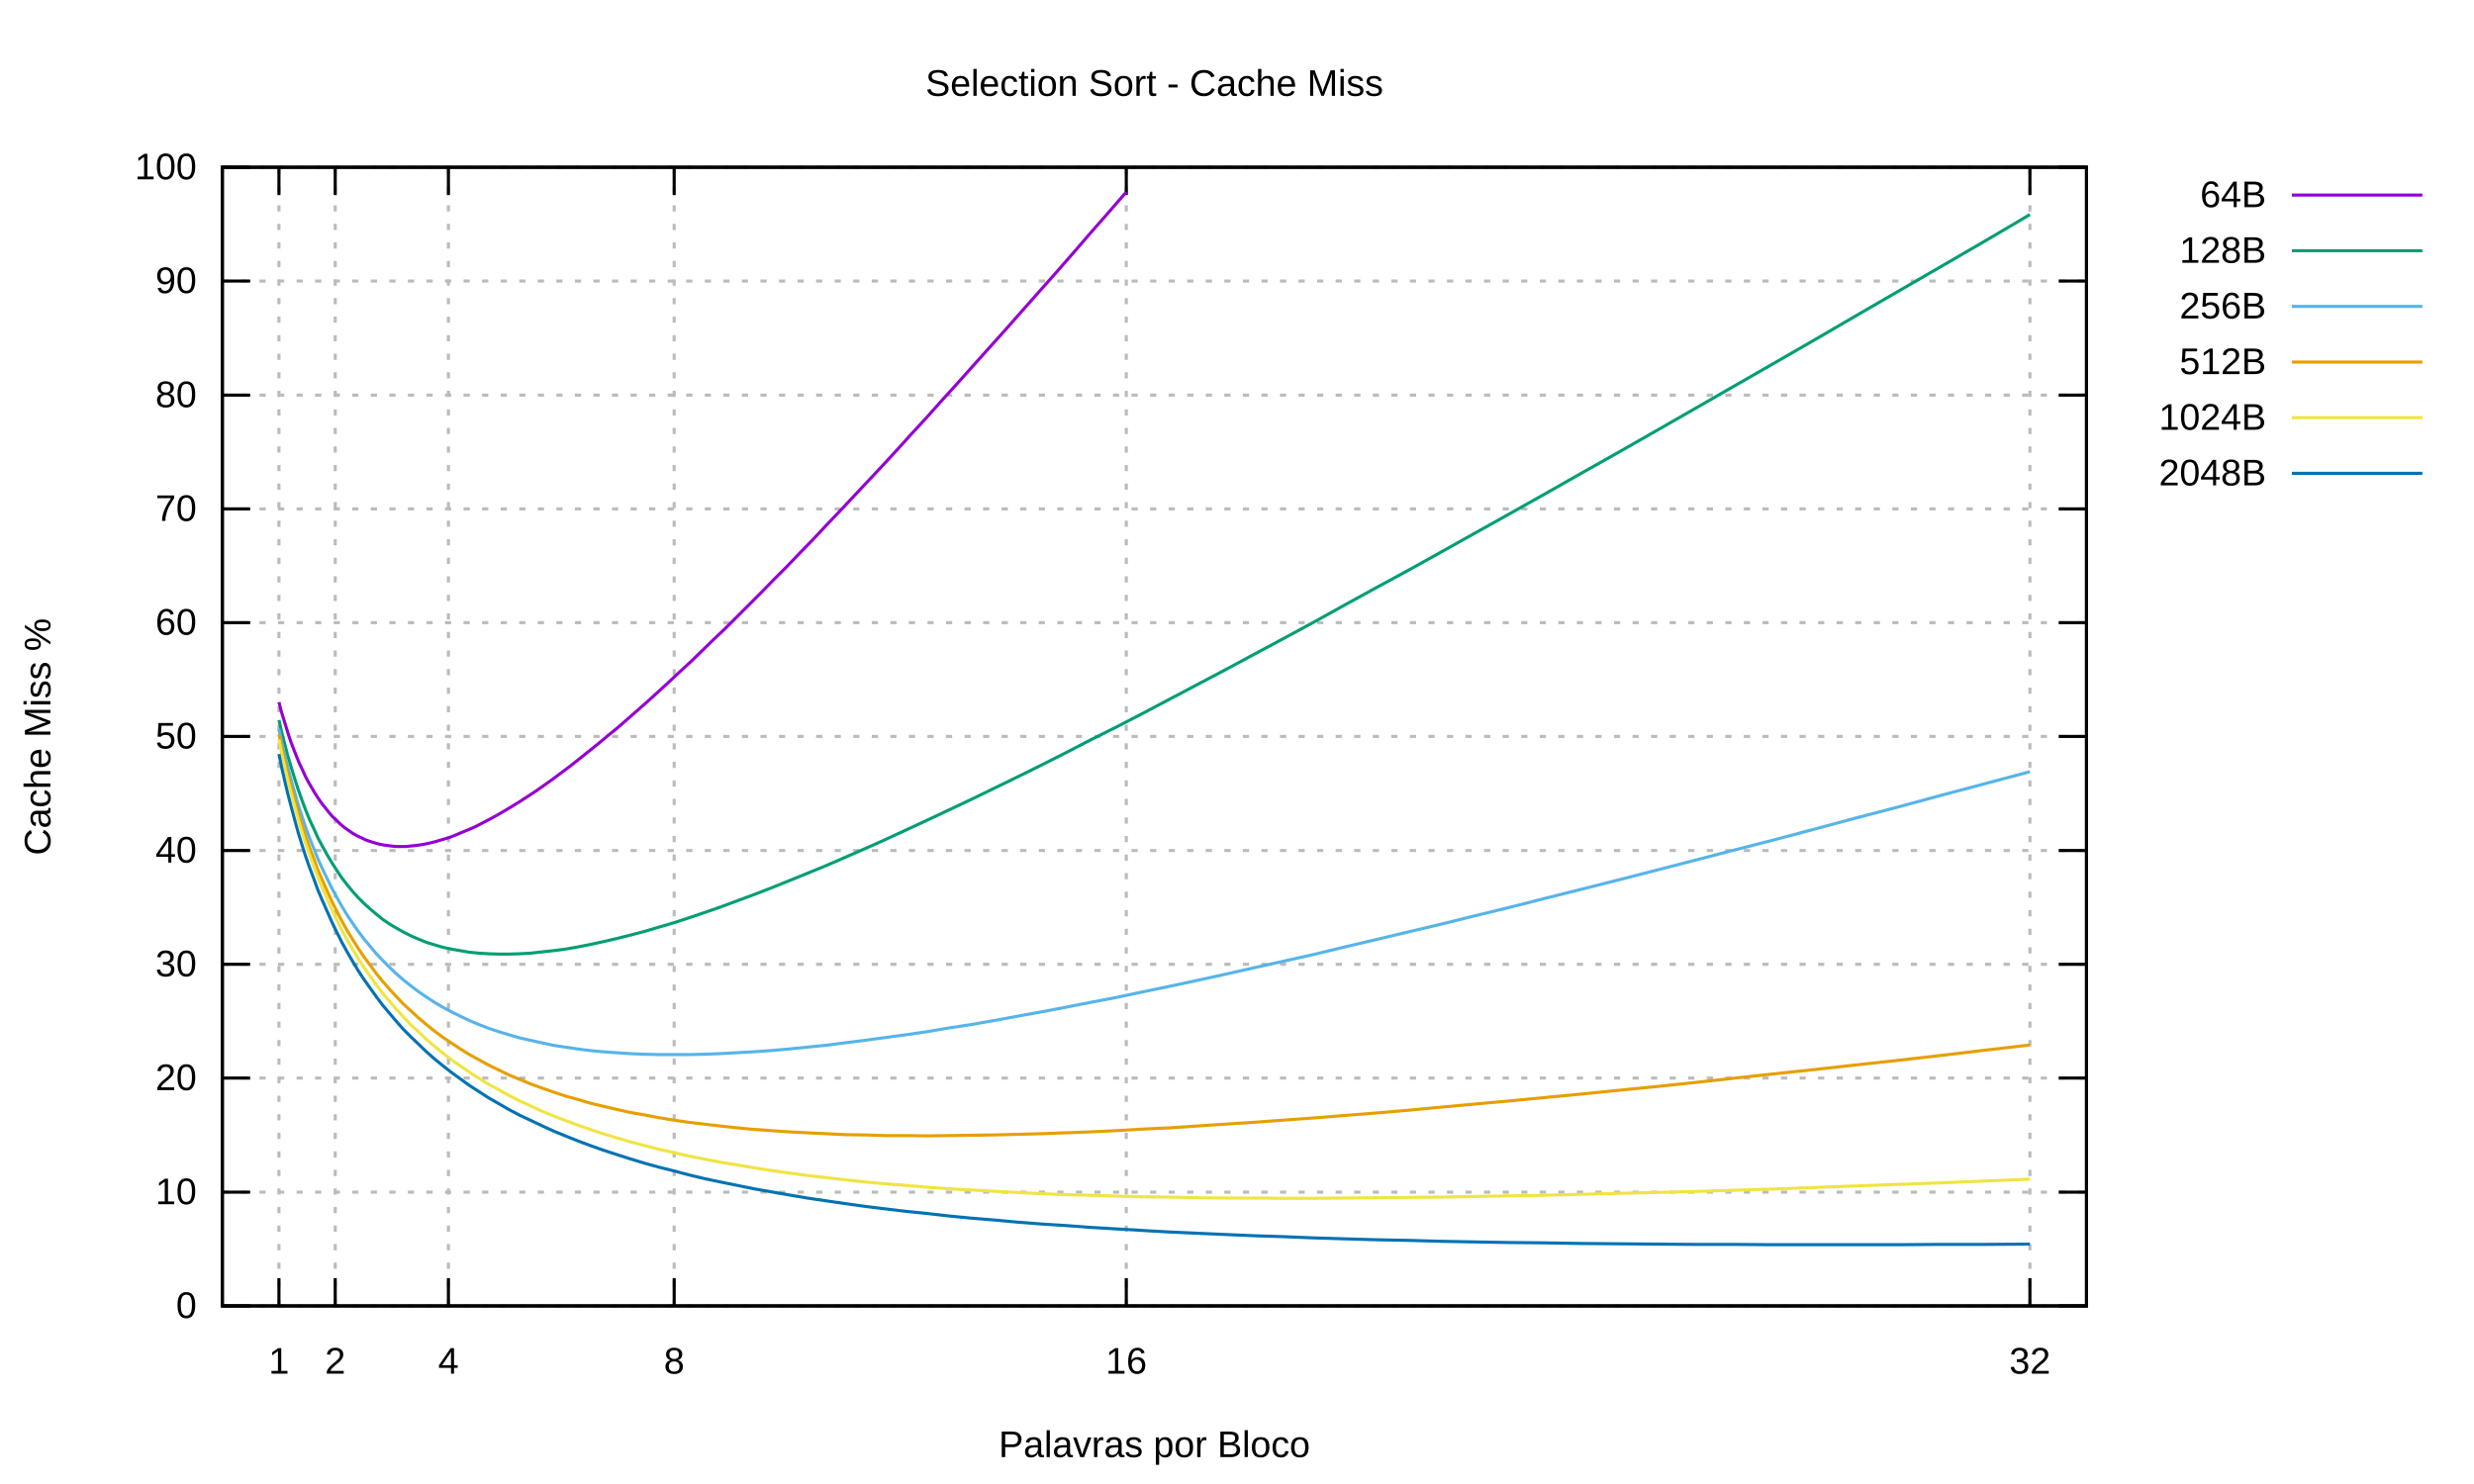
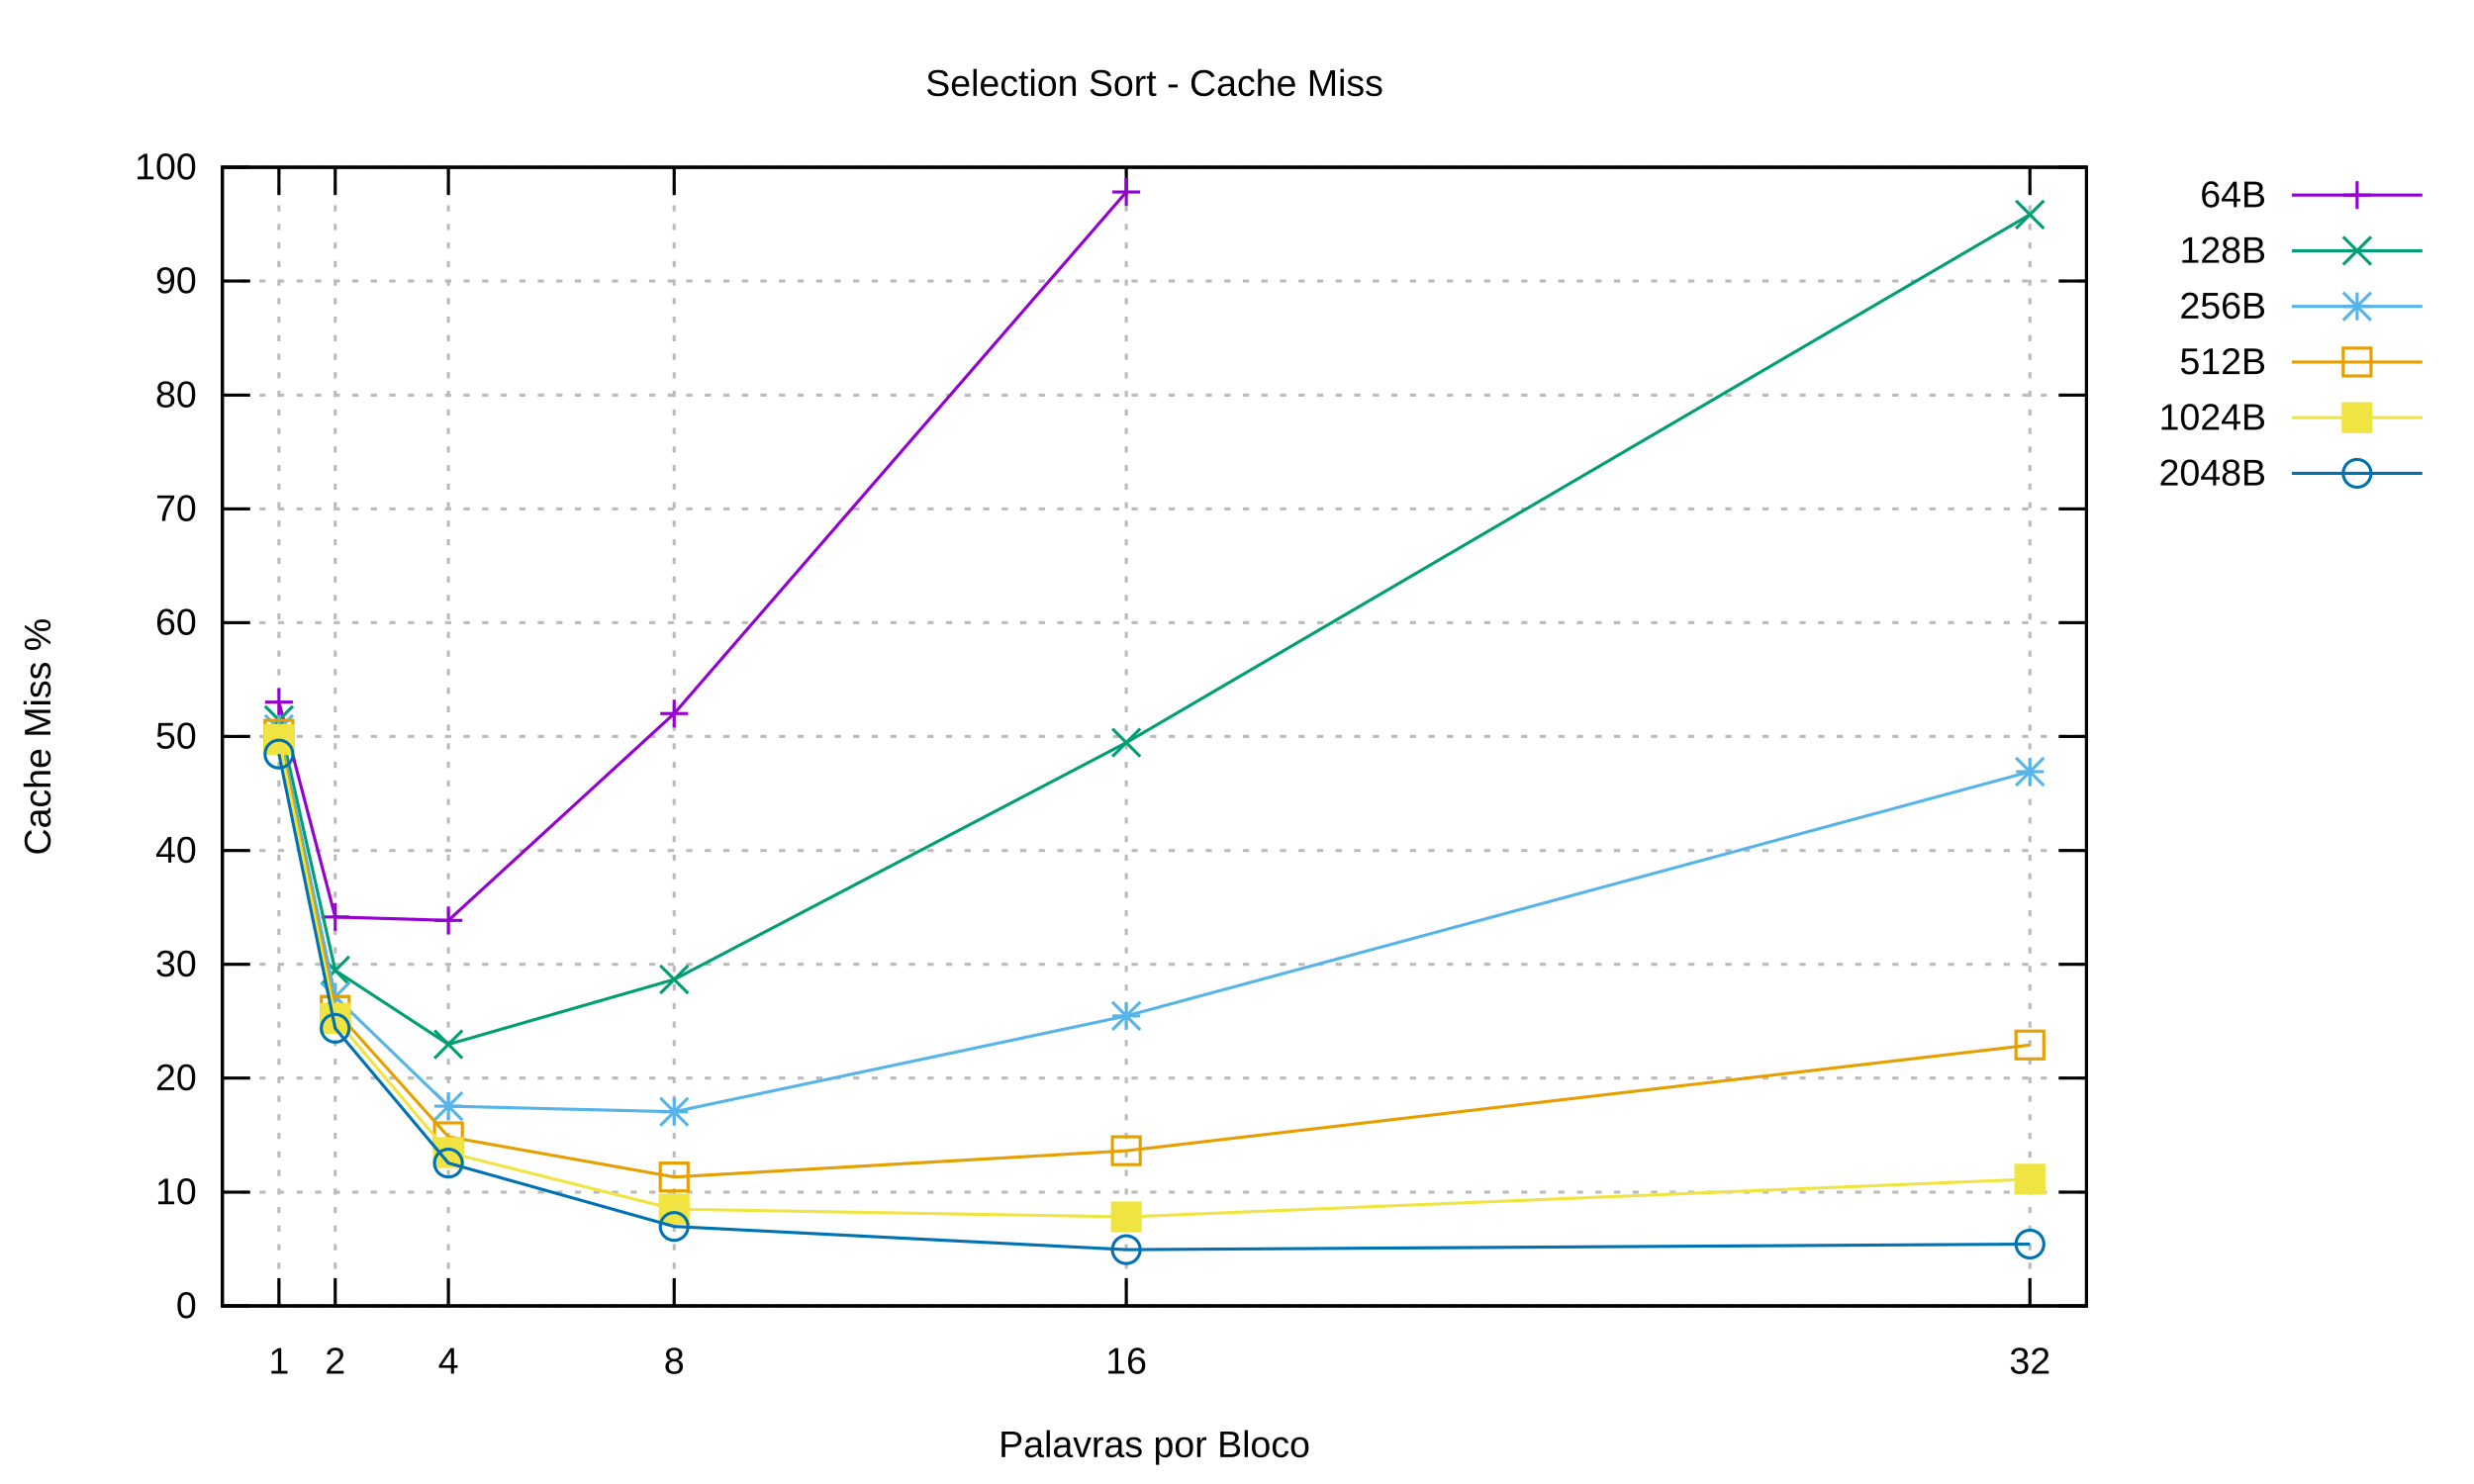
<svg xmlns="http://www.w3.org/2000/svg" xmlns:xlink="http://www.w3.org/1999/xlink" width="800" height="480" viewBox="0 0 800 480">
  <g id="gnuplot_canvas">
    <rect x="0" y="0" width="800" height="480" fill="none" />
    <defs>
      <circle id="gpDot" r="0.5" stroke-width="0.5" stroke="currentColor" />
      <path id="gpPt0" stroke-width="0.222" stroke="currentColor" d="M-1,0 h2 M0,-1 v2" />
      <path id="gpPt1" stroke-width="0.222" stroke="currentColor" d="M-1,-1 L1,1 M1,-1 L-1,1" />
      <path id="gpPt2" stroke-width="0.222" stroke="currentColor" d="M-1,0 L1,0 M0,-1 L0,1 M-1,-1 L1,1 M-1,1 L1,-1" />
      <rect id="gpPt3" stroke-width="0.222" stroke="currentColor" x="-1" y="-1" width="2" height="2" />
      <rect id="gpPt4" stroke-width="0.222" stroke="currentColor" fill="currentColor" x="-1" y="-1" width="2" height="2" />
      <circle id="gpPt5" stroke-width="0.222" stroke="currentColor" cx="0" cy="0" r="1" />
      <use xlink:href="#gpPt5" id="gpPt6" fill="currentColor" stroke="none" />
      <path id="gpPt7" stroke-width="0.222" stroke="currentColor" d="M0,-1.33 L-1.33,0.67 L1.33,0.67 z" />
      <use xlink:href="#gpPt7" id="gpPt8" fill="currentColor" stroke="none" />
      <use xlink:href="#gpPt7" id="gpPt9" stroke="currentColor" transform="rotate(180)" />
      <use xlink:href="#gpPt9" id="gpPt10" fill="currentColor" stroke="none" />
      <use xlink:href="#gpPt3" id="gpPt11" stroke="currentColor" transform="rotate(45)" />
      <use xlink:href="#gpPt11" id="gpPt12" fill="currentColor" stroke="none" />
      <path id="gpPt13" stroke-width="0.222" stroke="currentColor" d="M0,1.330 L1.265,0.411 L0.782,-1.067 L-0.782,-1.076 L-1.265,0.411 z" />
      <use xlink:href="#gpPt13" id="gpPt14" fill="currentColor" stroke="none" />
      <filter id="textbox" filterUnits="objectBoundingBox" x="0" y="0" height="1" width="1">
        <feFlood flood-color="white" flood-opacity="1" result="bgnd" />
        <feComposite in="SourceGraphic" in2="bgnd" operator="atop" />
      </filter>
      <filter id="greybox" filterUnits="objectBoundingBox" x="0" y="0" height="1" width="1">
        <feFlood flood-color="lightgrey" flood-opacity="1" result="grey" />
        <feComposite in="SourceGraphic" in2="grey" operator="atop" />
      </filter>
    </defs>
    <g fill="none" color="white" stroke="black" stroke-width="1.00" stroke-linecap="butt" stroke-linejoin="miter">
</g>
    <g fill="none" color="black" stroke="currentColor" stroke-width="1.00" stroke-linecap="butt" stroke-linejoin="miter">
</g>
    <g fill="none" color="gray" stroke="currentColor" stroke-width="1.00" stroke-linecap="butt" stroke-linejoin="miter">
      <path stroke="rgb(187, 187, 187)" stroke-dasharray="2,4" class="gridline" d="M71.9,422.4 L674.7,422.4  " />
    </g>
    <g fill="none" color="black" stroke="currentColor" stroke-width="1.00" stroke-linecap="butt" stroke-linejoin="miter">
      <path stroke="black" d="M71.9,422.4 L80.9,422.4 M674.7,422.4 L665.7,422.4  " />
      <g transform="translate(63.6,426.3)" stroke="none" fill="black" font-family="Arial" font-size="12.00" text-anchor="end">
        <text>
          <tspan font-family="Arial"> 0</tspan>
        </text>
      </g>
    </g>
    <g fill="none" color="black" stroke="currentColor" stroke-width="1.00" stroke-linecap="butt" stroke-linejoin="miter">
</g>
    <g fill="none" color="gray" stroke="currentColor" stroke-width="1.00" stroke-linecap="butt" stroke-linejoin="miter">
      <path stroke="rgb(187, 187, 187)" stroke-dasharray="2,4" class="gridline" d="M71.9,385.6 L674.7,385.6  " />
    </g>
    <g fill="none" color="black" stroke="currentColor" stroke-width="1.00" stroke-linecap="butt" stroke-linejoin="miter">
      <path stroke="black" d="M71.9,385.6 L80.9,385.6 M674.7,385.6 L665.7,385.6  " />
      <g transform="translate(63.6,389.5)" stroke="none" fill="black" font-family="Arial" font-size="12.00" text-anchor="end">
        <text>
          <tspan font-family="Arial"> 10</tspan>
        </text>
      </g>
    </g>
    <g fill="none" color="black" stroke="currentColor" stroke-width="1.00" stroke-linecap="butt" stroke-linejoin="miter">
</g>
    <g fill="none" color="gray" stroke="currentColor" stroke-width="1.00" stroke-linecap="butt" stroke-linejoin="miter">
      <path stroke="rgb(187, 187, 187)" stroke-dasharray="2,4" class="gridline" d="M71.9,348.7 L674.7,348.7  " />
    </g>
    <g fill="none" color="black" stroke="currentColor" stroke-width="1.00" stroke-linecap="butt" stroke-linejoin="miter">
      <path stroke="black" d="M71.9,348.7 L80.9,348.7 M674.7,348.7 L665.7,348.7  " />
      <g transform="translate(63.6,352.6)" stroke="none" fill="black" font-family="Arial" font-size="12.00" text-anchor="end">
        <text>
          <tspan font-family="Arial"> 20</tspan>
        </text>
      </g>
    </g>
    <g fill="none" color="black" stroke="currentColor" stroke-width="1.00" stroke-linecap="butt" stroke-linejoin="miter">
</g>
    <g fill="none" color="gray" stroke="currentColor" stroke-width="1.00" stroke-linecap="butt" stroke-linejoin="miter">
      <path stroke="rgb(187, 187, 187)" stroke-dasharray="2,4" class="gridline" d="M71.9,311.9 L674.7,311.9  " />
    </g>
    <g fill="none" color="black" stroke="currentColor" stroke-width="1.00" stroke-linecap="butt" stroke-linejoin="miter">
      <path stroke="black" d="M71.9,311.9 L80.9,311.9 M674.7,311.9 L665.7,311.9  " />
      <g transform="translate(63.6,315.8)" stroke="none" fill="black" font-family="Arial" font-size="12.00" text-anchor="end">
        <text>
          <tspan font-family="Arial"> 30</tspan>
        </text>
      </g>
    </g>
    <g fill="none" color="black" stroke="currentColor" stroke-width="1.00" stroke-linecap="butt" stroke-linejoin="miter">
</g>
    <g fill="none" color="gray" stroke="currentColor" stroke-width="1.00" stroke-linecap="butt" stroke-linejoin="miter">
      <path stroke="rgb(187, 187, 187)" stroke-dasharray="2,4" class="gridline" d="M71.9,275.1 L674.7,275.1  " />
    </g>
    <g fill="none" color="black" stroke="currentColor" stroke-width="1.00" stroke-linecap="butt" stroke-linejoin="miter">
      <path stroke="black" d="M71.9,275.1 L80.9,275.1 M674.7,275.1 L665.7,275.1  " />
      <g transform="translate(63.6,279.0)" stroke="none" fill="black" font-family="Arial" font-size="12.00" text-anchor="end">
        <text>
          <tspan font-family="Arial"> 40</tspan>
        </text>
      </g>
    </g>
    <g fill="none" color="black" stroke="currentColor" stroke-width="1.00" stroke-linecap="butt" stroke-linejoin="miter">
</g>
    <g fill="none" color="gray" stroke="currentColor" stroke-width="1.00" stroke-linecap="butt" stroke-linejoin="miter">
      <path stroke="rgb(187, 187, 187)" stroke-dasharray="2,4" class="gridline" d="M71.9,238.2 L674.7,238.2  " />
    </g>
    <g fill="none" color="black" stroke="currentColor" stroke-width="1.00" stroke-linecap="butt" stroke-linejoin="miter">
      <path stroke="black" d="M71.9,238.2 L80.9,238.2 M674.7,238.2 L665.7,238.2  " />
      <g transform="translate(63.6,242.1)" stroke="none" fill="black" font-family="Arial" font-size="12.00" text-anchor="end">
        <text>
          <tspan font-family="Arial"> 50</tspan>
        </text>
      </g>
    </g>
    <g fill="none" color="black" stroke="currentColor" stroke-width="1.00" stroke-linecap="butt" stroke-linejoin="miter">
</g>
    <g fill="none" color="gray" stroke="currentColor" stroke-width="1.00" stroke-linecap="butt" stroke-linejoin="miter">
      <path stroke="rgb(187, 187, 187)" stroke-dasharray="2,4" class="gridline" d="M71.9,201.4 L674.7,201.4  " />
    </g>
    <g fill="none" color="black" stroke="currentColor" stroke-width="1.00" stroke-linecap="butt" stroke-linejoin="miter">
      <path stroke="black" d="M71.9,201.4 L80.9,201.4 M674.7,201.4 L665.7,201.4  " />
      <g transform="translate(63.6,205.3)" stroke="none" fill="black" font-family="Arial" font-size="12.00" text-anchor="end">
        <text>
          <tspan font-family="Arial"> 60</tspan>
        </text>
      </g>
    </g>
    <g fill="none" color="black" stroke="currentColor" stroke-width="1.00" stroke-linecap="butt" stroke-linejoin="miter">
</g>
    <g fill="none" color="gray" stroke="currentColor" stroke-width="1.00" stroke-linecap="butt" stroke-linejoin="miter">
      <path stroke="rgb(187, 187, 187)" stroke-dasharray="2,4" class="gridline" d="M71.9,164.6 L674.7,164.6  " />
    </g>
    <g fill="none" color="black" stroke="currentColor" stroke-width="1.00" stroke-linecap="butt" stroke-linejoin="miter">
      <path stroke="black" d="M71.9,164.6 L80.9,164.6 M674.7,164.6 L665.7,164.6  " />
      <g transform="translate(63.6,168.5)" stroke="none" fill="black" font-family="Arial" font-size="12.00" text-anchor="end">
        <text>
          <tspan font-family="Arial"> 70</tspan>
        </text>
      </g>
    </g>
    <g fill="none" color="black" stroke="currentColor" stroke-width="1.00" stroke-linecap="butt" stroke-linejoin="miter">
</g>
    <g fill="none" color="gray" stroke="currentColor" stroke-width="1.00" stroke-linecap="butt" stroke-linejoin="miter">
      <path stroke="rgb(187, 187, 187)" stroke-dasharray="2,4" class="gridline" d="M71.9,127.8 L674.7,127.8  " />
    </g>
    <g fill="none" color="black" stroke="currentColor" stroke-width="1.00" stroke-linecap="butt" stroke-linejoin="miter">
      <path stroke="black" d="M71.9,127.8 L80.9,127.8 M674.7,127.8 L665.7,127.8  " />
      <g transform="translate(63.6,131.7)" stroke="none" fill="black" font-family="Arial" font-size="12.00" text-anchor="end">
        <text>
          <tspan font-family="Arial"> 80</tspan>
        </text>
      </g>
    </g>
    <g fill="none" color="black" stroke="currentColor" stroke-width="1.00" stroke-linecap="butt" stroke-linejoin="miter">
</g>
    <g fill="none" color="gray" stroke="currentColor" stroke-width="1.00" stroke-linecap="butt" stroke-linejoin="miter">
      <path stroke="rgb(187, 187, 187)" stroke-dasharray="2,4" class="gridline" d="M71.9,90.9 L674.7,90.9  " />
    </g>
    <g fill="none" color="black" stroke="currentColor" stroke-width="1.00" stroke-linecap="butt" stroke-linejoin="miter">
      <path stroke="black" d="M71.9,90.9 L80.9,90.9 M674.7,90.9 L665.7,90.9  " />
      <g transform="translate(63.6,94.8)" stroke="none" fill="black" font-family="Arial" font-size="12.00" text-anchor="end">
        <text>
          <tspan font-family="Arial"> 90</tspan>
        </text>
      </g>
    </g>
    <g fill="none" color="black" stroke="currentColor" stroke-width="1.00" stroke-linecap="butt" stroke-linejoin="miter">
</g>
    <g fill="none" color="gray" stroke="currentColor" stroke-width="1.00" stroke-linecap="butt" stroke-linejoin="miter">
      <path stroke="rgb(187, 187, 187)" stroke-dasharray="2,4" class="gridline" d="M71.9,54.1 L674.7,54.1  " />
    </g>
    <g fill="none" color="black" stroke="currentColor" stroke-width="1.00" stroke-linecap="butt" stroke-linejoin="miter">
      <path stroke="black" d="M71.9,54.1 L80.9,54.1 M674.7,54.1 L665.7,54.1  " />
      <g transform="translate(63.6,58.0)" stroke="none" fill="black" font-family="Arial" font-size="12.00" text-anchor="end">
        <text>
          <tspan font-family="Arial"> 100</tspan>
        </text>
      </g>
    </g>
    <g fill="none" color="black" stroke="currentColor" stroke-width="1.00" stroke-linecap="butt" stroke-linejoin="miter">
</g>
    <g fill="none" color="gray" stroke="currentColor" stroke-width="1.00" stroke-linecap="butt" stroke-linejoin="miter">
      <path stroke="rgb(187, 187, 187)" stroke-dasharray="2,4" class="gridline" d="M90.2,422.4 L90.2,54.1  " />
    </g>
    <g fill="none" color="black" stroke="currentColor" stroke-width="1.00" stroke-linecap="butt" stroke-linejoin="miter">
      <path stroke="black" d="M90.2,422.4 L90.2,413.4 M90.2,54.1 L90.2,63.1  " />
      <g transform="translate(90.2,444.3)" stroke="none" fill="black" font-family="Arial" font-size="12.00" text-anchor="middle">
        <text>
          <tspan font-family="Arial">1</tspan>
        </text>
      </g>
    </g>
    <g fill="none" color="black" stroke="currentColor" stroke-width="1.00" stroke-linecap="butt" stroke-linejoin="miter">
</g>
    <g fill="none" color="gray" stroke="currentColor" stroke-width="1.00" stroke-linecap="butt" stroke-linejoin="miter">
      <path stroke="rgb(187, 187, 187)" stroke-dasharray="2,4" class="gridline" d="M108.4,422.4 L108.4,54.1  " />
    </g>
    <g fill="none" color="black" stroke="currentColor" stroke-width="1.00" stroke-linecap="butt" stroke-linejoin="miter">
      <path stroke="black" d="M108.4,422.4 L108.4,413.4 M108.4,54.1 L108.4,63.1  " />
      <g transform="translate(108.4,444.3)" stroke="none" fill="black" font-family="Arial" font-size="12.00" text-anchor="middle">
        <text>
          <tspan font-family="Arial">2</tspan>
        </text>
      </g>
    </g>
    <g fill="none" color="black" stroke="currentColor" stroke-width="1.00" stroke-linecap="butt" stroke-linejoin="miter">
</g>
    <g fill="none" color="gray" stroke="currentColor" stroke-width="1.00" stroke-linecap="butt" stroke-linejoin="miter">
      <path stroke="rgb(187, 187, 187)" stroke-dasharray="2,4" class="gridline" d="M145.0,422.4 L145.0,54.1  " />
    </g>
    <g fill="none" color="black" stroke="currentColor" stroke-width="1.00" stroke-linecap="butt" stroke-linejoin="miter">
      <path stroke="black" d="M145.0,422.4 L145.0,413.4 M145.0,54.1 L145.0,63.1  " />
      <g transform="translate(145.0,444.3)" stroke="none" fill="black" font-family="Arial" font-size="12.00" text-anchor="middle">
        <text>
          <tspan font-family="Arial">4</tspan>
        </text>
      </g>
    </g>
    <g fill="none" color="black" stroke="currentColor" stroke-width="1.00" stroke-linecap="butt" stroke-linejoin="miter">
</g>
    <g fill="none" color="gray" stroke="currentColor" stroke-width="1.00" stroke-linecap="butt" stroke-linejoin="miter">
      <path stroke="rgb(187, 187, 187)" stroke-dasharray="2,4" class="gridline" d="M218.0,422.4 L218.0,54.1  " />
    </g>
    <g fill="none" color="black" stroke="currentColor" stroke-width="1.00" stroke-linecap="butt" stroke-linejoin="miter">
      <path stroke="black" d="M218.0,422.4 L218.0,413.4 M218.0,54.1 L218.0,63.1  " />
      <g transform="translate(218.0,444.3)" stroke="none" fill="black" font-family="Arial" font-size="12.00" text-anchor="middle">
        <text>
          <tspan font-family="Arial">8</tspan>
        </text>
      </g>
    </g>
    <g fill="none" color="black" stroke="currentColor" stroke-width="1.00" stroke-linecap="butt" stroke-linejoin="miter">
</g>
    <g fill="none" color="gray" stroke="currentColor" stroke-width="1.00" stroke-linecap="butt" stroke-linejoin="miter">
      <path stroke="rgb(187, 187, 187)" stroke-dasharray="2,4" class="gridline" d="M364.2,422.4 L364.2,54.1  " />
    </g>
    <g fill="none" color="black" stroke="currentColor" stroke-width="1.00" stroke-linecap="butt" stroke-linejoin="miter">
      <path stroke="black" d="M364.2,422.4 L364.2,413.4 M364.2,54.1 L364.2,63.1  " />
      <g transform="translate(364.2,444.3)" stroke="none" fill="black" font-family="Arial" font-size="12.00" text-anchor="middle">
        <text>
          <tspan font-family="Arial">16</tspan>
        </text>
      </g>
    </g>
    <g fill="none" color="black" stroke="currentColor" stroke-width="1.00" stroke-linecap="butt" stroke-linejoin="miter">
</g>
    <g fill="none" color="gray" stroke="currentColor" stroke-width="1.00" stroke-linecap="butt" stroke-linejoin="miter">
      <path stroke="rgb(187, 187, 187)" stroke-dasharray="2,4" class="gridline" d="M656.4,422.4 L656.4,54.1  " />
    </g>
    <g fill="none" color="black" stroke="currentColor" stroke-width="1.00" stroke-linecap="butt" stroke-linejoin="miter">
      <path stroke="black" d="M656.4,422.4 L656.4,413.4 M656.4,54.1 L656.4,63.1  " />
      <g transform="translate(656.4,444.3)" stroke="none" fill="black" font-family="Arial" font-size="12.00" text-anchor="middle">
        <text>
          <tspan font-family="Arial">32</tspan>
        </text>
      </g>
    </g>
    <g fill="none" color="black" stroke="currentColor" stroke-width="1.00" stroke-linecap="butt" stroke-linejoin="miter">
</g>
    <g fill="none" color="black" stroke="currentColor" stroke-width="1.00" stroke-linecap="butt" stroke-linejoin="miter">
      <path stroke="black" d="M71.9,54.1 L71.9,422.4 L674.7,422.4 L674.7,54.1 L71.9,54.1 Z  " />
    </g>
    <g fill="none" color="black" stroke="currentColor" stroke-width="1.00" stroke-linecap="butt" stroke-linejoin="miter">
      <g transform="translate(16.3,238.3) rotate(270)" stroke="none" fill="black" font-family="Arial" font-size="12.00" text-anchor="middle">
        <text>
          <tspan font-family="Arial">Cache Miss %</tspan>
        </text>
      </g>
    </g>
    <g fill="none" color="black" stroke="currentColor" stroke-width="1.00" stroke-linecap="butt" stroke-linejoin="miter">
      <g transform="translate(373.3,471.3)" stroke="none" fill="black" font-family="Arial" font-size="12.00" text-anchor="middle">
        <text>
          <tspan font-family="Arial">Palavras por Bloco</tspan>
        </text>
      </g>
    </g>
    <g fill="none" color="black" stroke="currentColor" stroke-width="1.00" stroke-linecap="butt" stroke-linejoin="miter">
      <g transform="translate(373.3,31.0)" stroke="none" fill="black" font-family="Arial" font-size="12.00" text-anchor="middle">
        <text>
          <tspan font-family="Arial">Selection Sort - Cache Miss</tspan>
        </text>
      </g>
    </g>
    <g id="gnuplot_plot_1">
      <g fill="none" color="black" stroke="currentColor" stroke-width="1.00" stroke-linecap="butt" stroke-linejoin="miter">
        <g transform="translate(732.8,67.0)" stroke="none" fill="black" font-family="Arial" font-size="12.00" text-anchor="end">
          <text>
            <tspan font-family="Arial">64B</tspan>
          </text>
        </g>
      </g>
      <g fill="none" color="black" stroke="currentColor" stroke-width="1.00" stroke-linecap="butt" stroke-linejoin="miter">
-         <path stroke="rgb(148,   0, 211)" d="M741.1,63.1 L783.3,63.1 M90.2,227.1 L90.9,229.9 L91.7,232.5 L92.5,235.1 L93.3,237.7 L94.1,240.1   L95.0,242.4 L95.9,244.7 L96.8,246.9 L97.8,249.0 L98.7,251.0 L99.7,252.9 L100.8,254.8 L101.8,256.5   L102.9,258.2 L104.0,259.8 L105.2,261.3 L106.3,262.7 L107.5,264.1 L108.8,265.3 L110.0,266.5 L111.3,267.6   L112.7,268.6 L114.0,269.5 L115.4,270.3 L116.9,271.0 L118.3,271.7 L119.8,272.2 L121.4,272.7 L122.9,273.1   L124.6,273.4 L126.2,273.6 L127.9,273.8 L129.6,273.8 L131.4,273.8 L133.2,273.6 L135.1,273.4 L137.0,273.1   L138.9,272.7 L140.9,272.2 L142.9,271.6 L145.0,271.0 L147.1,270.2 L149.2,269.3 L151.4,268.4 L153.7,267.4   L156.0,266.2 L158.3,265.0 L160.7,263.7 L163.1,262.3 L165.6,260.8 L168.2,259.2 L170.8,257.5 L173.4,255.8   L176.1,253.9 L178.9,251.9 L181.7,249.8 L184.5,247.7 L187.4,245.4 L190.4,243.0 L193.4,240.6 L196.5,238.0   L199.7,235.4 L202.9,232.6 L206.1,229.8 L209.5,226.8 L212.8,223.8 L216.3,220.6 L219.8,217.3 L223.4,214.0   L227.0,210.5 L230.7,206.9 L234.5,203.3 L238.3,199.5 L242.2,195.6 L246.2,191.6 L250.2,187.5 L254.4,183.3   L258.5,179.0 L262.8,174.6 L267.1,170.0 L271.5,165.4 L276.0,160.6 L280.5,155.8 L285.2,150.8 L289.9,145.7   L294.6,140.5 L299.5,135.2 L304.4,129.7 L309.4,124.2 L314.5,118.5 L319.7,112.7 L325.0,106.8 L330.3,100.8   L335.7,94.7 L341.3,88.4 L346.9,82.0 L352.5,75.5 L358.3,68.9 L364.2,62.1  " />
+         <path stroke="rgb(148,   0, 211)" d="M741.1,63.1 L783.3,63.1 M90.2,227.1 L108.4,296.6 L145.0,297.7 L218.0,230.8 L364.2,62.1  " />
+         <use xlink:href="#gpPt0" transform="translate(90.2,227.1) scale(4.50)" color="rgb(148,   0, 211)" />
+         <use xlink:href="#gpPt0" transform="translate(108.4,296.6) scale(4.50)" color="rgb(148,   0, 211)" />
+         <use xlink:href="#gpPt0" transform="translate(145.0,297.7) scale(4.50)" color="rgb(148,   0, 211)" />
+         <use xlink:href="#gpPt0" transform="translate(218.0,230.8) scale(4.50)" color="rgb(148,   0, 211)" />
+         <use xlink:href="#gpPt0" transform="translate(364.2,62.1) scale(4.50)" color="rgb(148,   0, 211)" />
+         <use xlink:href="#gpPt0" transform="translate(762.2,63.1) scale(4.50)" color="rgb(148,   0, 211)" />
      </g>
    </g>
    <g id="gnuplot_plot_2">
      <g fill="none" color="black" stroke="currentColor" stroke-width="1.00" stroke-linecap="butt" stroke-linejoin="miter">
        <g transform="translate(732.8,85.0)" stroke="none" fill="black" font-family="Arial" font-size="12.00" text-anchor="end">
          <text>
            <tspan font-family="Arial">128B</tspan>
          </text>
        </g>
      </g>
      <g fill="none" color="black" stroke="currentColor" stroke-width="1.00" stroke-linecap="butt" stroke-linejoin="miter">
-         <path stroke="rgb(  0, 158, 115)" d="M741.1,81.1 L783.3,81.1 M90.2,232.9 L91.1,236.9 L92.1,240.8 L93.1,244.6 L94.2,248.3 L95.3,251.9   L96.4,255.3 L97.6,258.7 L98.8,261.9 L100.1,265.1 L101.5,268.1 L102.8,271.0 L104.3,273.8 L105.8,276.5   L107.3,279.0 L108.9,281.5 L110.5,283.9 L112.2,286.1 L114.0,288.3 L115.8,290.3 L117.7,292.2 L119.7,294.0   L121.7,295.7 L123.8,297.4 L126.0,298.9 L128.2,300.2 L130.5,301.5 L132.9,302.7 L135.4,303.8 L137.9,304.8   L140.5,305.6 L143.2,306.4 L146.0,307.0 L148.9,307.5 L151.8,308.0 L154.9,308.3 L158.0,308.5 L161.3,308.6   L164.6,308.6 L168.0,308.5 L171.6,308.3 L175.2,307.9 L178.9,307.5 L182.8,307.0 L186.8,306.3 L190.8,305.5   L195.0,304.6 L199.3,303.6 L203.7,302.5 L208.3,301.3 L213.0,299.9 L217.8,298.5 L222.7,296.9 L227.7,295.2   L232.9,293.4 L238.3,291.4 L243.7,289.4 L249.4,287.2 L255.1,284.9 L261.0,282.5 L267.1,280.0 L273.3,277.3   L279.7,274.5 L286.2,271.6 L292.9,268.5 L299.8,265.3 L306.8,262.0 L314.0,258.6 L321.4,255.0 L329.0,251.3   L336.7,247.5 L344.6,243.5 L352.7,239.3 L361.1,235.1 L369.6,230.7 L378.3,226.1 L387.2,221.4 L396.3,216.6   L405.6,211.6 L415.1,206.5 L424.9,201.2 L434.8,195.7 L445.0,190.1 L455.5,184.4 L466.1,178.5 L477.0,172.4   L488.1,166.2 L499.5,159.8 L511.1,153.2 L523.0,146.5 L535.1,139.6 L547.5,132.5 L560.2,125.2 L573.1,117.8   L586.3,110.2 L599.7,102.4 L613.5,94.4 L627.5,86.3 L641.8,78.0 L656.4,69.4  " />
+         <path stroke="rgb(  0, 158, 115)" d="M741.1,81.1 L783.3,81.1 M90.2,232.9 L108.4,313.9 L145.0,337.8 L218.0,316.8 L364.2,240.2 L656.4,69.4    " />
+         <use xlink:href="#gpPt1" transform="translate(90.2,232.9) scale(4.50)" color="rgb(  0, 158, 115)" />
+         <use xlink:href="#gpPt1" transform="translate(108.4,313.9) scale(4.50)" color="rgb(  0, 158, 115)" />
+         <use xlink:href="#gpPt1" transform="translate(145.0,337.8) scale(4.50)" color="rgb(  0, 158, 115)" />
+         <use xlink:href="#gpPt1" transform="translate(218.0,316.8) scale(4.50)" color="rgb(  0, 158, 115)" />
+         <use xlink:href="#gpPt1" transform="translate(364.2,240.2) scale(4.50)" color="rgb(  0, 158, 115)" />
+         <use xlink:href="#gpPt1" transform="translate(656.4,69.4) scale(4.50)" color="rgb(  0, 158, 115)" />
+         <use xlink:href="#gpPt1" transform="translate(762.2,81.1) scale(4.50)" color="rgb(  0, 158, 115)" />
      </g>
    </g>
    <g id="gnuplot_plot_3">
      <g fill="none" color="black" stroke="currentColor" stroke-width="1.00" stroke-linecap="butt" stroke-linejoin="miter">
        <g transform="translate(732.8,103.0)" stroke="none" fill="black" font-family="Arial" font-size="12.00" text-anchor="end">
          <text>
            <tspan font-family="Arial">256B</tspan>
          </text>
        </g>
      </g>
      <g fill="none" color="black" stroke="currentColor" stroke-width="1.00" stroke-linecap="butt" stroke-linejoin="miter">
-         <path stroke="rgb( 86, 180, 233)" d="M741.1,99.1 L783.3,99.1 M90.2,235.8 L91.1,240.1 L92.1,244.3 L93.1,248.4 L94.2,252.5 L95.3,256.4   L96.4,260.2 L97.6,263.9 L98.8,267.5 L100.1,271.1 L101.5,274.5 L102.8,277.8 L104.3,281.1 L105.8,284.2   L107.3,287.3 L108.9,290.2 L110.5,293.1 L112.2,295.9 L114.0,298.6 L115.8,301.2 L117.7,303.7 L119.7,306.1   L121.7,308.5 L123.8,310.7 L126.0,312.9 L128.2,315.0 L130.5,317.0 L132.9,318.9 L135.4,320.8 L137.9,322.5   L140.5,324.2 L143.2,325.8 L146.0,327.3 L148.9,328.7 L151.8,330.1 L154.9,331.4 L158.0,332.6 L161.3,333.7   L164.6,334.7 L168.0,335.7 L171.6,336.5 L175.2,337.3 L178.9,338.1 L182.8,338.7 L186.8,339.3 L190.8,339.8   L195.0,340.2 L199.3,340.5 L203.7,340.8 L208.3,341.0 L213.0,341.1 L217.8,341.1 L222.7,341.1 L227.7,341.0   L232.9,340.8 L238.3,340.5 L243.7,340.2 L249.4,339.8 L255.1,339.3 L261.0,338.7 L267.1,338.1 L273.3,337.3   L279.7,336.5 L286.2,335.6 L292.9,334.7 L299.8,333.7 L306.8,332.5 L314.0,331.4 L321.4,330.1 L329.0,328.7   L336.7,327.3 L344.6,325.8 L352.7,324.2 L361.1,322.6 L369.6,320.8 L378.3,319.0 L387.2,317.1 L396.3,315.1   L405.6,313.0 L415.1,310.9 L424.9,308.7 L434.8,306.3 L445.0,303.9 L455.5,301.4 L466.1,298.9 L477.0,296.2   L488.1,293.5 L499.5,290.6 L511.1,287.7 L523.0,284.7 L535.1,281.6 L547.5,278.4 L560.2,275.1 L573.1,271.8   L586.3,268.3 L599.7,264.7 L613.5,261.1 L627.5,257.3 L641.8,253.5 L656.4,249.6  " />
+         <path stroke="rgb( 86, 180, 233)" d="M741.1,99.1 L783.3,99.1 M90.2,235.8 L108.4,322.4 L145.0,357.8 L218.0,359.6 L364.2,328.6 L656.4,249.6    " />
+         <use xlink:href="#gpPt2" transform="translate(90.2,235.8) scale(4.50)" color="rgb( 86, 180, 233)" />
+         <use xlink:href="#gpPt2" transform="translate(108.4,322.4) scale(4.50)" color="rgb( 86, 180, 233)" />
+         <use xlink:href="#gpPt2" transform="translate(145.0,357.8) scale(4.50)" color="rgb( 86, 180, 233)" />
+         <use xlink:href="#gpPt2" transform="translate(218.0,359.6) scale(4.50)" color="rgb( 86, 180, 233)" />
+         <use xlink:href="#gpPt2" transform="translate(364.2,328.6) scale(4.50)" color="rgb( 86, 180, 233)" />
+         <use xlink:href="#gpPt2" transform="translate(656.4,249.6) scale(4.50)" color="rgb( 86, 180, 233)" />
+         <use xlink:href="#gpPt2" transform="translate(762.2,99.1) scale(4.50)" color="rgb( 86, 180, 233)" />
      </g>
    </g>
    <g id="gnuplot_plot_4">
      <g fill="none" color="black" stroke="currentColor" stroke-width="1.00" stroke-linecap="butt" stroke-linejoin="miter">
        <g transform="translate(732.8,121.0)" stroke="none" fill="black" font-family="Arial" font-size="12.00" text-anchor="end">
          <text>
            <tspan font-family="Arial">512B</tspan>
          </text>
        </g>
      </g>
      <g fill="none" color="black" stroke="currentColor" stroke-width="1.00" stroke-linecap="butt" stroke-linejoin="miter">
-         <path stroke="rgb(230, 159,   0)" d="M741.1,117.1 L783.3,117.1 M90.2,237.5 L91.1,241.9 L92.1,246.3 L93.1,250.6 L94.2,254.7 L95.3,258.8   L96.4,262.8 L97.6,266.7 L98.8,270.5 L100.1,274.2 L101.5,277.8 L102.8,281.4 L104.3,284.8 L105.8,288.2   L107.3,291.5 L108.9,294.7 L110.5,297.8 L112.2,300.9 L114.0,303.8 L115.8,306.7 L117.7,309.5 L119.7,312.2   L121.7,314.9 L123.8,317.5 L126.0,320.0 L128.2,322.4 L130.5,324.8 L132.9,327.0 L135.4,329.3 L137.9,331.4   L140.5,333.5 L143.2,335.5 L146.0,337.4 L148.9,339.3 L151.8,341.1 L154.9,342.8 L158.0,344.5 L161.3,346.1   L164.6,347.7 L168.0,349.1 L171.6,350.6 L175.2,351.9 L178.9,353.2 L182.8,354.5 L186.8,355.6 L190.8,356.8   L195.0,357.8 L199.3,358.8 L203.7,359.8 L208.3,360.6 L213.0,361.5 L217.8,362.3 L222.7,363.0 L227.7,363.6   L232.9,364.2 L238.3,364.8 L243.7,365.3 L249.4,365.7 L255.1,366.1 L261.0,366.4 L267.1,366.7 L273.3,367.0   L279.7,367.1 L286.2,367.3 L292.9,367.3 L299.8,367.4 L306.8,367.3 L314.0,367.2 L321.4,367.1 L329.0,366.9   L336.7,366.7 L344.6,366.4 L352.7,366.1 L361.1,365.7 L369.6,365.2 L378.3,364.8 L387.2,364.2 L396.3,363.6   L405.6,363.0 L415.1,362.3 L424.9,361.6 L434.8,360.8 L445.0,360.0 L455.5,359.1 L466.1,358.1 L477.0,357.1   L488.1,356.1 L499.5,355.0 L511.1,353.9 L523.0,352.7 L535.1,351.5 L547.5,350.2 L560.2,348.8 L573.1,347.4   L586.3,346.0 L599.7,344.5 L613.5,343.0 L627.5,341.4 L641.8,339.7 L656.4,338.0  " />
+         <path stroke="rgb(230, 159,   0)" d="M741.1,117.1 L783.3,117.1 M90.2,237.5 L108.4,326.8 L145.0,367.7 L218.0,380.7 L364.2,372.2 L656.4,338.0    " />
+         <use xlink:href="#gpPt3" transform="translate(90.2,237.5) scale(4.50)" color="rgb(230, 159,   0)" />
+         <use xlink:href="#gpPt3" transform="translate(108.4,326.8) scale(4.50)" color="rgb(230, 159,   0)" />
+         <use xlink:href="#gpPt3" transform="translate(145.0,367.7) scale(4.50)" color="rgb(230, 159,   0)" />
+         <use xlink:href="#gpPt3" transform="translate(218.0,380.7) scale(4.50)" color="rgb(230, 159,   0)" />
+         <use xlink:href="#gpPt3" transform="translate(364.2,372.2) scale(4.50)" color="rgb(230, 159,   0)" />
+         <use xlink:href="#gpPt3" transform="translate(656.4,338.0) scale(4.50)" color="rgb(230, 159,   0)" />
+         <use xlink:href="#gpPt3" transform="translate(762.2,117.1) scale(4.50)" color="rgb(230, 159,   0)" />
      </g>
    </g>
    <g id="gnuplot_plot_5">
      <g fill="none" color="black" stroke="currentColor" stroke-width="1.00" stroke-linecap="butt" stroke-linejoin="miter">
        <g transform="translate(732.8,139.0)" stroke="none" fill="black" font-family="Arial" font-size="12.00" text-anchor="end">
          <text>
            <tspan font-family="Arial">1024B</tspan>
          </text>
        </g>
      </g>
      <g fill="none" color="black" stroke="currentColor" stroke-width="1.00" stroke-linecap="butt" stroke-linejoin="miter">
-         <path stroke="rgb(240, 228,  66)" d="M741.1,135.1 L783.3,135.1 M90.2,239.2 L91.1,243.8 L92.1,248.2 L93.1,252.5 L94.2,256.7 L95.3,260.8   L96.4,264.9 L97.6,268.9 L98.8,272.7 L100.1,276.5 L101.5,280.2 L102.8,283.8 L104.3,287.4 L105.8,290.8   L107.3,294.2 L108.9,297.5 L110.5,300.8 L112.2,303.9 L114.0,307.0 L115.8,310.0 L117.7,312.9 L119.7,315.8   L121.7,318.6 L123.8,321.3 L126.0,323.9 L128.2,326.5 L130.5,329.0 L132.9,331.5 L135.4,333.8 L137.9,336.2   L140.5,338.4 L143.2,340.6 L146.0,342.8 L148.9,344.8 L151.8,346.8 L154.9,348.8 L158.0,350.7 L161.3,352.5   L164.6,354.3 L168.0,356.1 L171.6,357.7 L175.2,359.4 L178.9,360.9 L182.8,362.4 L186.8,363.9 L190.8,365.3   L195.0,366.7 L199.3,368.0 L203.7,369.3 L208.3,370.5 L213.0,371.7 L217.8,372.8 L222.7,373.9 L227.7,374.9   L232.9,375.9 L238.3,376.8 L243.7,377.7 L249.4,378.6 L255.1,379.4 L261.0,380.2 L267.1,380.9 L273.3,381.6   L279.7,382.3 L286.2,382.9 L292.9,383.4 L299.8,384.0 L306.8,384.5 L314.0,384.9 L321.4,385.3 L329.0,385.7   L336.7,386.1 L344.6,386.4 L352.7,386.6 L361.1,386.9 L369.6,387.1 L378.3,387.2 L387.2,387.4 L396.3,387.5   L405.6,387.5 L415.1,387.6 L424.9,387.6 L434.8,387.5 L445.0,387.4 L455.5,387.3 L466.1,387.2 L477.0,387.0   L488.1,386.8 L499.5,386.6 L511.1,386.3 L523.0,386.0 L535.1,385.7 L547.5,385.4 L560.2,385.0 L573.1,384.6   L586.3,384.1 L599.7,383.6 L613.5,383.1 L627.5,382.6 L641.8,382.0 L656.4,381.4  " />
+         <path stroke="rgb(240, 228,  66)" d="M741.1,135.1 L783.3,135.1 M90.2,239.2 L108.4,329.4 L145.0,372.8 L218.0,391.1 L364.2,393.6 L656.4,381.4    " />
+         <use xlink:href="#gpPt4" transform="translate(90.2,239.2) scale(4.50)" color="rgb(240, 228,  66)" />
+         <use xlink:href="#gpPt4" transform="translate(108.4,329.4) scale(4.50)" color="rgb(240, 228,  66)" />
+         <use xlink:href="#gpPt4" transform="translate(145.0,372.8) scale(4.50)" color="rgb(240, 228,  66)" />
+         <use xlink:href="#gpPt4" transform="translate(218.0,391.1) scale(4.50)" color="rgb(240, 228,  66)" />
+         <use xlink:href="#gpPt4" transform="translate(364.2,393.6) scale(4.50)" color="rgb(240, 228,  66)" />
+         <use xlink:href="#gpPt4" transform="translate(656.4,381.4) scale(4.50)" color="rgb(240, 228,  66)" />
+         <use xlink:href="#gpPt4" transform="translate(762.2,135.1) scale(4.50)" color="rgb(240, 228,  66)" />
      </g>
    </g>
    <g id="gnuplot_plot_6">
      <g fill="none" color="black" stroke="currentColor" stroke-width="1.00" stroke-linecap="butt" stroke-linejoin="miter">
        <g transform="translate(732.8,157.0)" stroke="none" fill="black" font-family="Arial" font-size="12.00" text-anchor="end">
          <text>
            <tspan font-family="Arial">2048B</tspan>
          </text>
        </g>
      </g>
      <g fill="none" color="black" stroke="currentColor" stroke-width="1.00" stroke-linecap="butt" stroke-linejoin="miter">
-         <path stroke="rgb(  0, 114, 178)" d="M741.1,153.1 L783.3,153.1 M90.2,243.9 L91.1,248.3 L92.1,252.7 L93.1,256.9 L94.2,261.1 L95.3,265.2   L96.4,269.2 L97.6,273.1 L98.8,276.9 L100.1,280.6 L101.5,284.3 L102.8,287.9 L104.3,291.4 L105.8,294.8   L107.3,298.2 L108.9,301.5 L110.5,304.7 L112.2,307.8 L114.0,310.9 L115.8,313.9 L117.7,316.8 L119.7,319.6   L121.7,322.4 L123.8,325.2 L126.0,327.8 L128.2,330.4 L130.5,333.0 L132.9,335.4 L135.4,337.8 L137.9,340.2   L140.5,342.5 L143.2,344.7 L146.0,346.9 L148.9,349.0 L151.8,351.1 L154.9,353.1 L158.0,355.1 L161.3,357.0   L164.6,358.9 L168.0,360.7 L171.6,362.4 L175.2,364.1 L178.9,365.8 L182.8,367.4 L186.8,369.0 L190.8,370.5   L195.0,372.0 L199.3,373.4 L203.7,374.8 L208.3,376.2 L213.0,377.5 L217.8,378.7 L222.7,380.0 L227.7,381.2   L232.9,382.3 L238.3,383.4 L243.7,384.5 L249.4,385.5 L255.1,386.5 L261.0,387.5 L267.1,388.4 L273.3,389.3   L279.7,390.2 L286.2,391.0 L292.9,391.8 L299.8,392.5 L306.8,393.3 L314.0,394.0 L321.4,394.6 L329.0,395.3   L336.7,395.9 L344.6,396.4 L352.7,397.0 L361.1,397.5 L369.6,398.0 L378.3,398.5 L387.2,398.9 L396.3,399.3   L405.6,399.7 L415.1,400.0 L424.9,400.4 L434.8,400.7 L445.0,401.0 L455.5,401.2 L466.1,401.5 L477.0,401.7   L488.1,401.9 L499.5,402.0 L511.1,402.2 L523.0,402.3 L535.1,402.4 L547.5,402.5 L560.2,402.5 L573.1,402.6   L586.3,402.6 L599.7,402.6 L613.5,402.6 L627.5,402.5 L641.8,402.5 L656.4,402.4  " />
+         <path stroke="rgb(  0, 114, 178)" d="M741.1,153.1 L783.3,153.1 M90.2,243.9 L108.4,332.6 L145.0,376.2 L218.0,396.7 L364.2,404.2 L656.4,402.4    " />
+         <use xlink:href="#gpPt5" transform="translate(90.2,243.9) scale(4.50)" color="rgb(  0, 114, 178)" />
+         <use xlink:href="#gpPt5" transform="translate(108.4,332.6) scale(4.50)" color="rgb(  0, 114, 178)" />
+         <use xlink:href="#gpPt5" transform="translate(145.0,376.2) scale(4.50)" color="rgb(  0, 114, 178)" />
+         <use xlink:href="#gpPt5" transform="translate(218.0,396.7) scale(4.50)" color="rgb(  0, 114, 178)" />
+         <use xlink:href="#gpPt5" transform="translate(364.2,404.2) scale(4.50)" color="rgb(  0, 114, 178)" />
+         <use xlink:href="#gpPt5" transform="translate(656.4,402.4) scale(4.50)" color="rgb(  0, 114, 178)" />
+         <use xlink:href="#gpPt5" transform="translate(762.2,153.1) scale(4.50)" color="rgb(  0, 114, 178)" />
      </g>
    </g>
    <g fill="none" color="white" stroke="rgb(  0, 114, 178)" stroke-width="2.00" stroke-linecap="butt" stroke-linejoin="miter">
</g>
    <g fill="none" color="black" stroke="currentColor" stroke-width="2.00" stroke-linecap="butt" stroke-linejoin="miter">
</g>
    <g fill="none" color="black" stroke="black" stroke-width="1.00" stroke-linecap="butt" stroke-linejoin="miter">
</g>
    <g fill="none" color="black" stroke="currentColor" stroke-width="1.00" stroke-linecap="butt" stroke-linejoin="miter">
      <path stroke="black" d="M71.9,54.1 L71.9,422.4 L674.7,422.4 L674.7,54.1 L71.9,54.1 Z  " />
    </g>
    <g fill="none" color="black" stroke="currentColor" stroke-width="1.00" stroke-linecap="butt" stroke-linejoin="miter">
</g>
  </g>
</svg>
